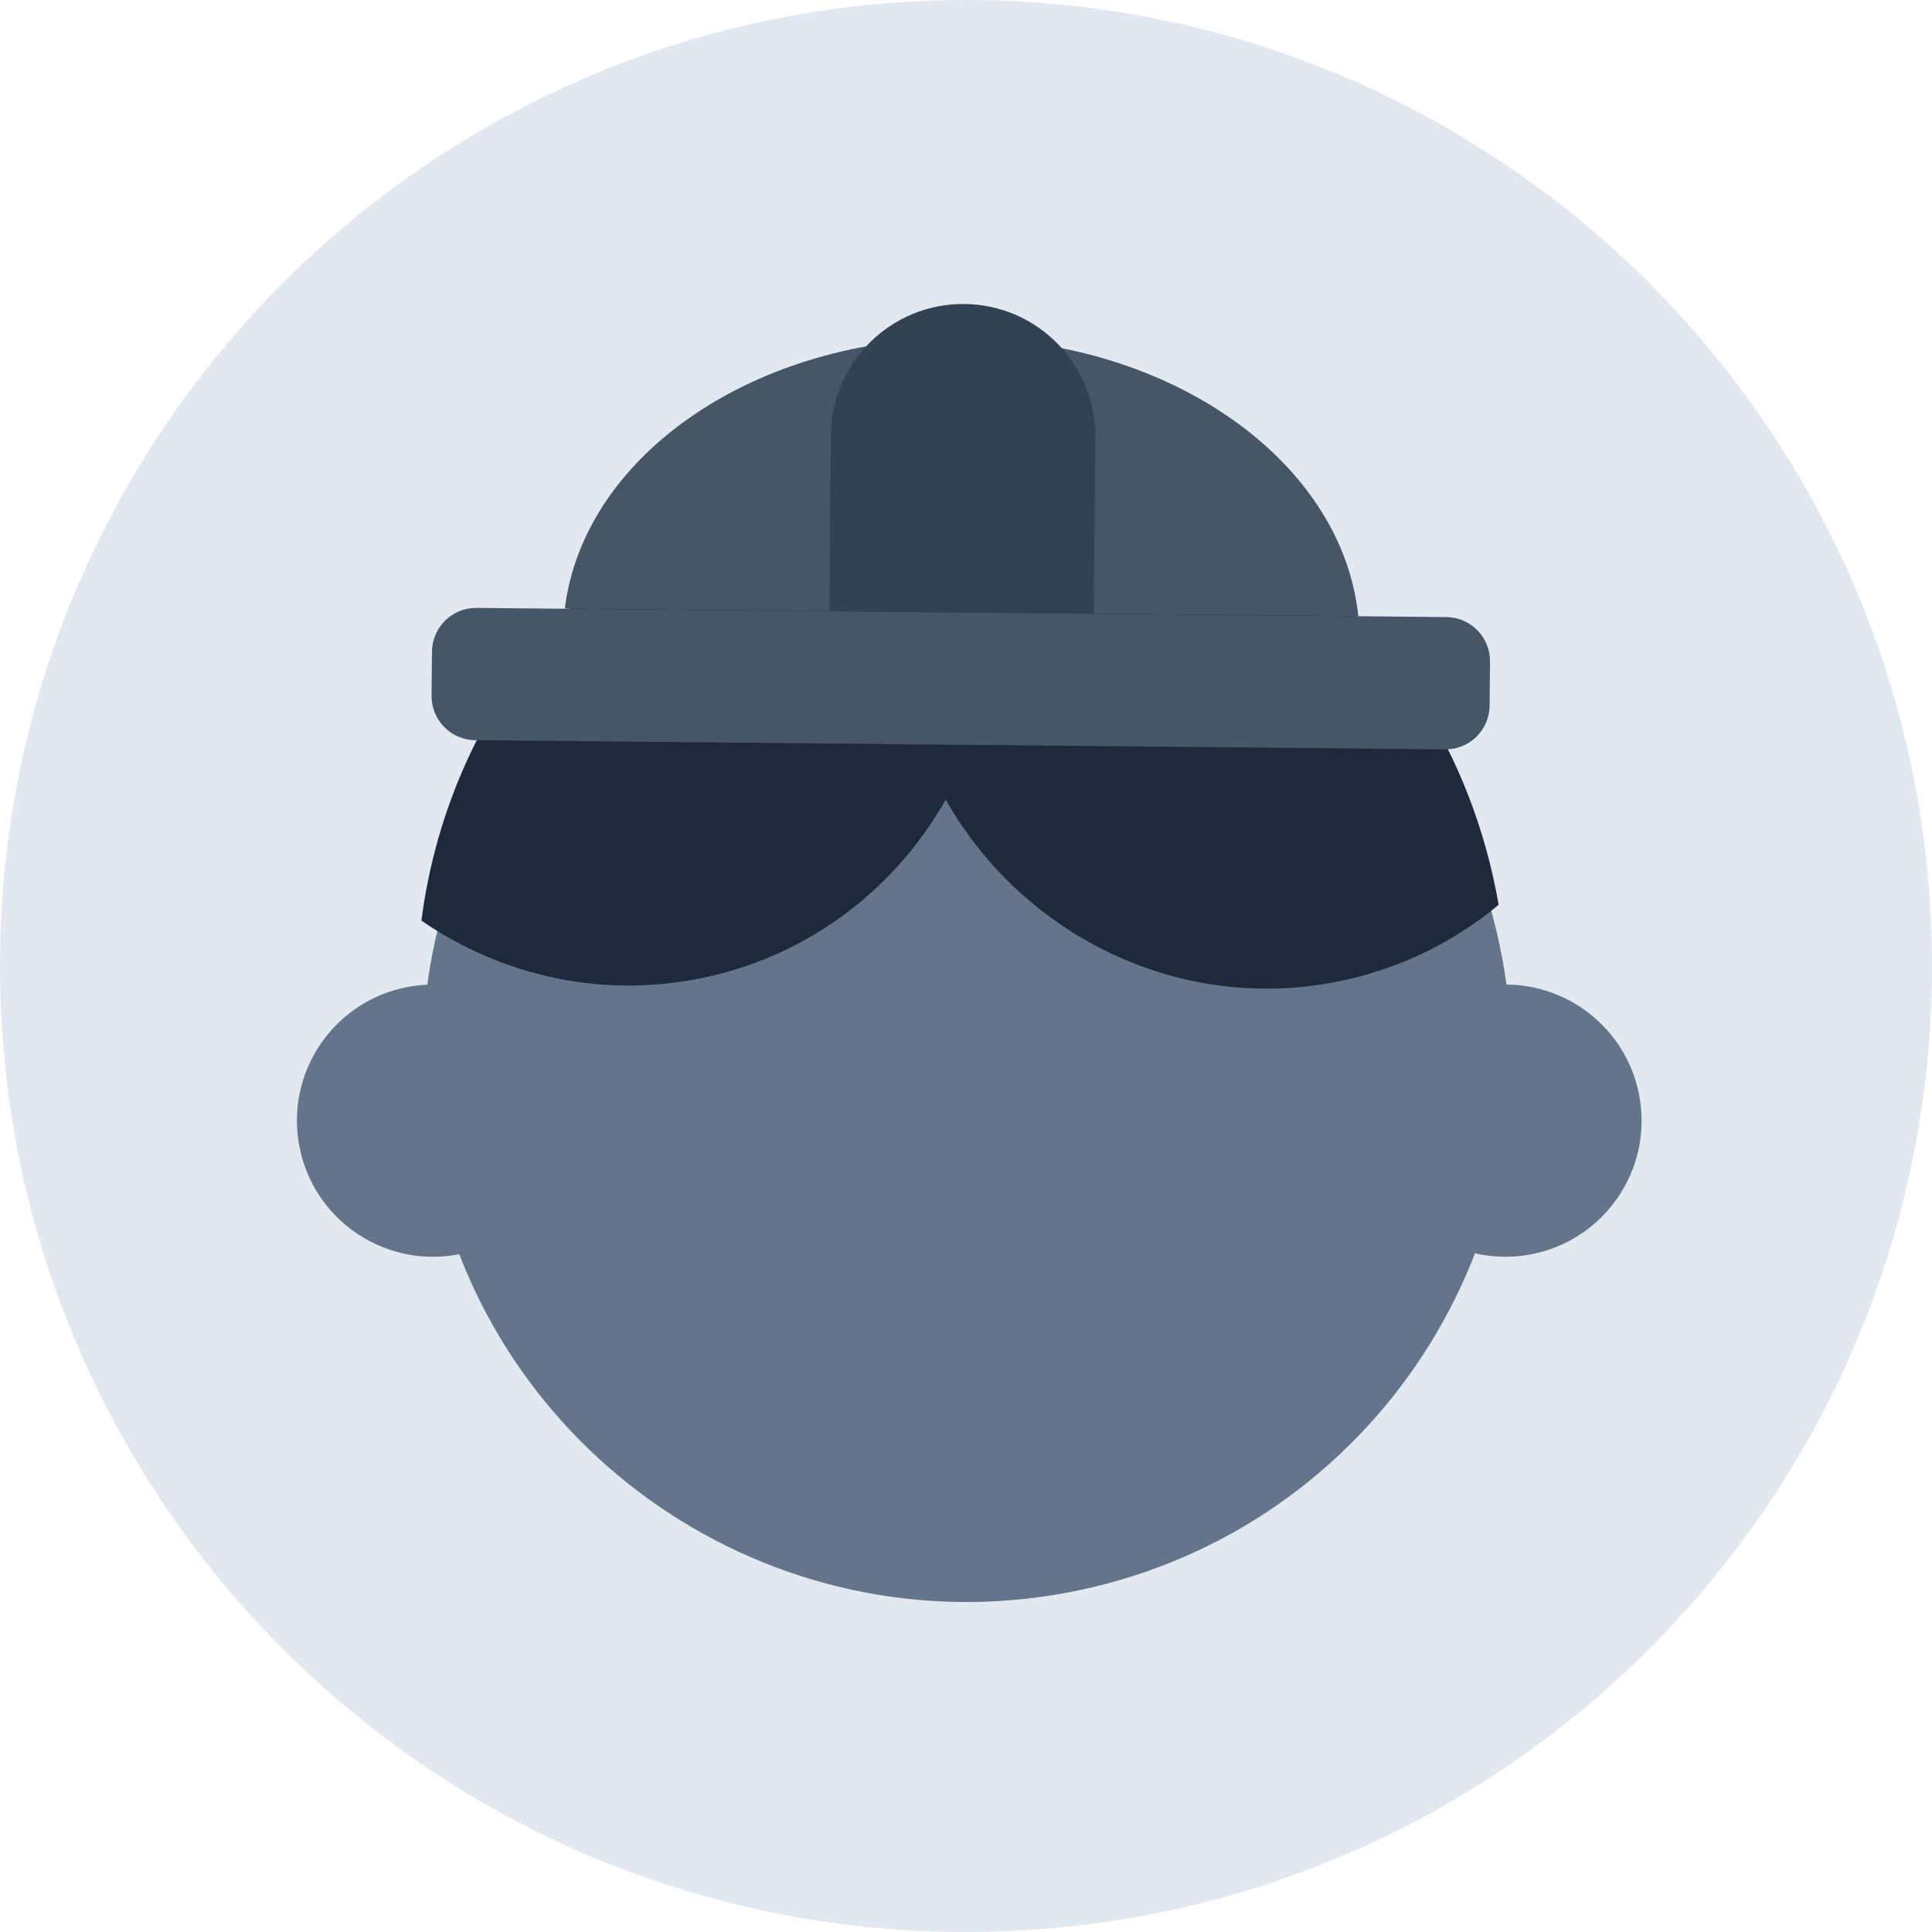
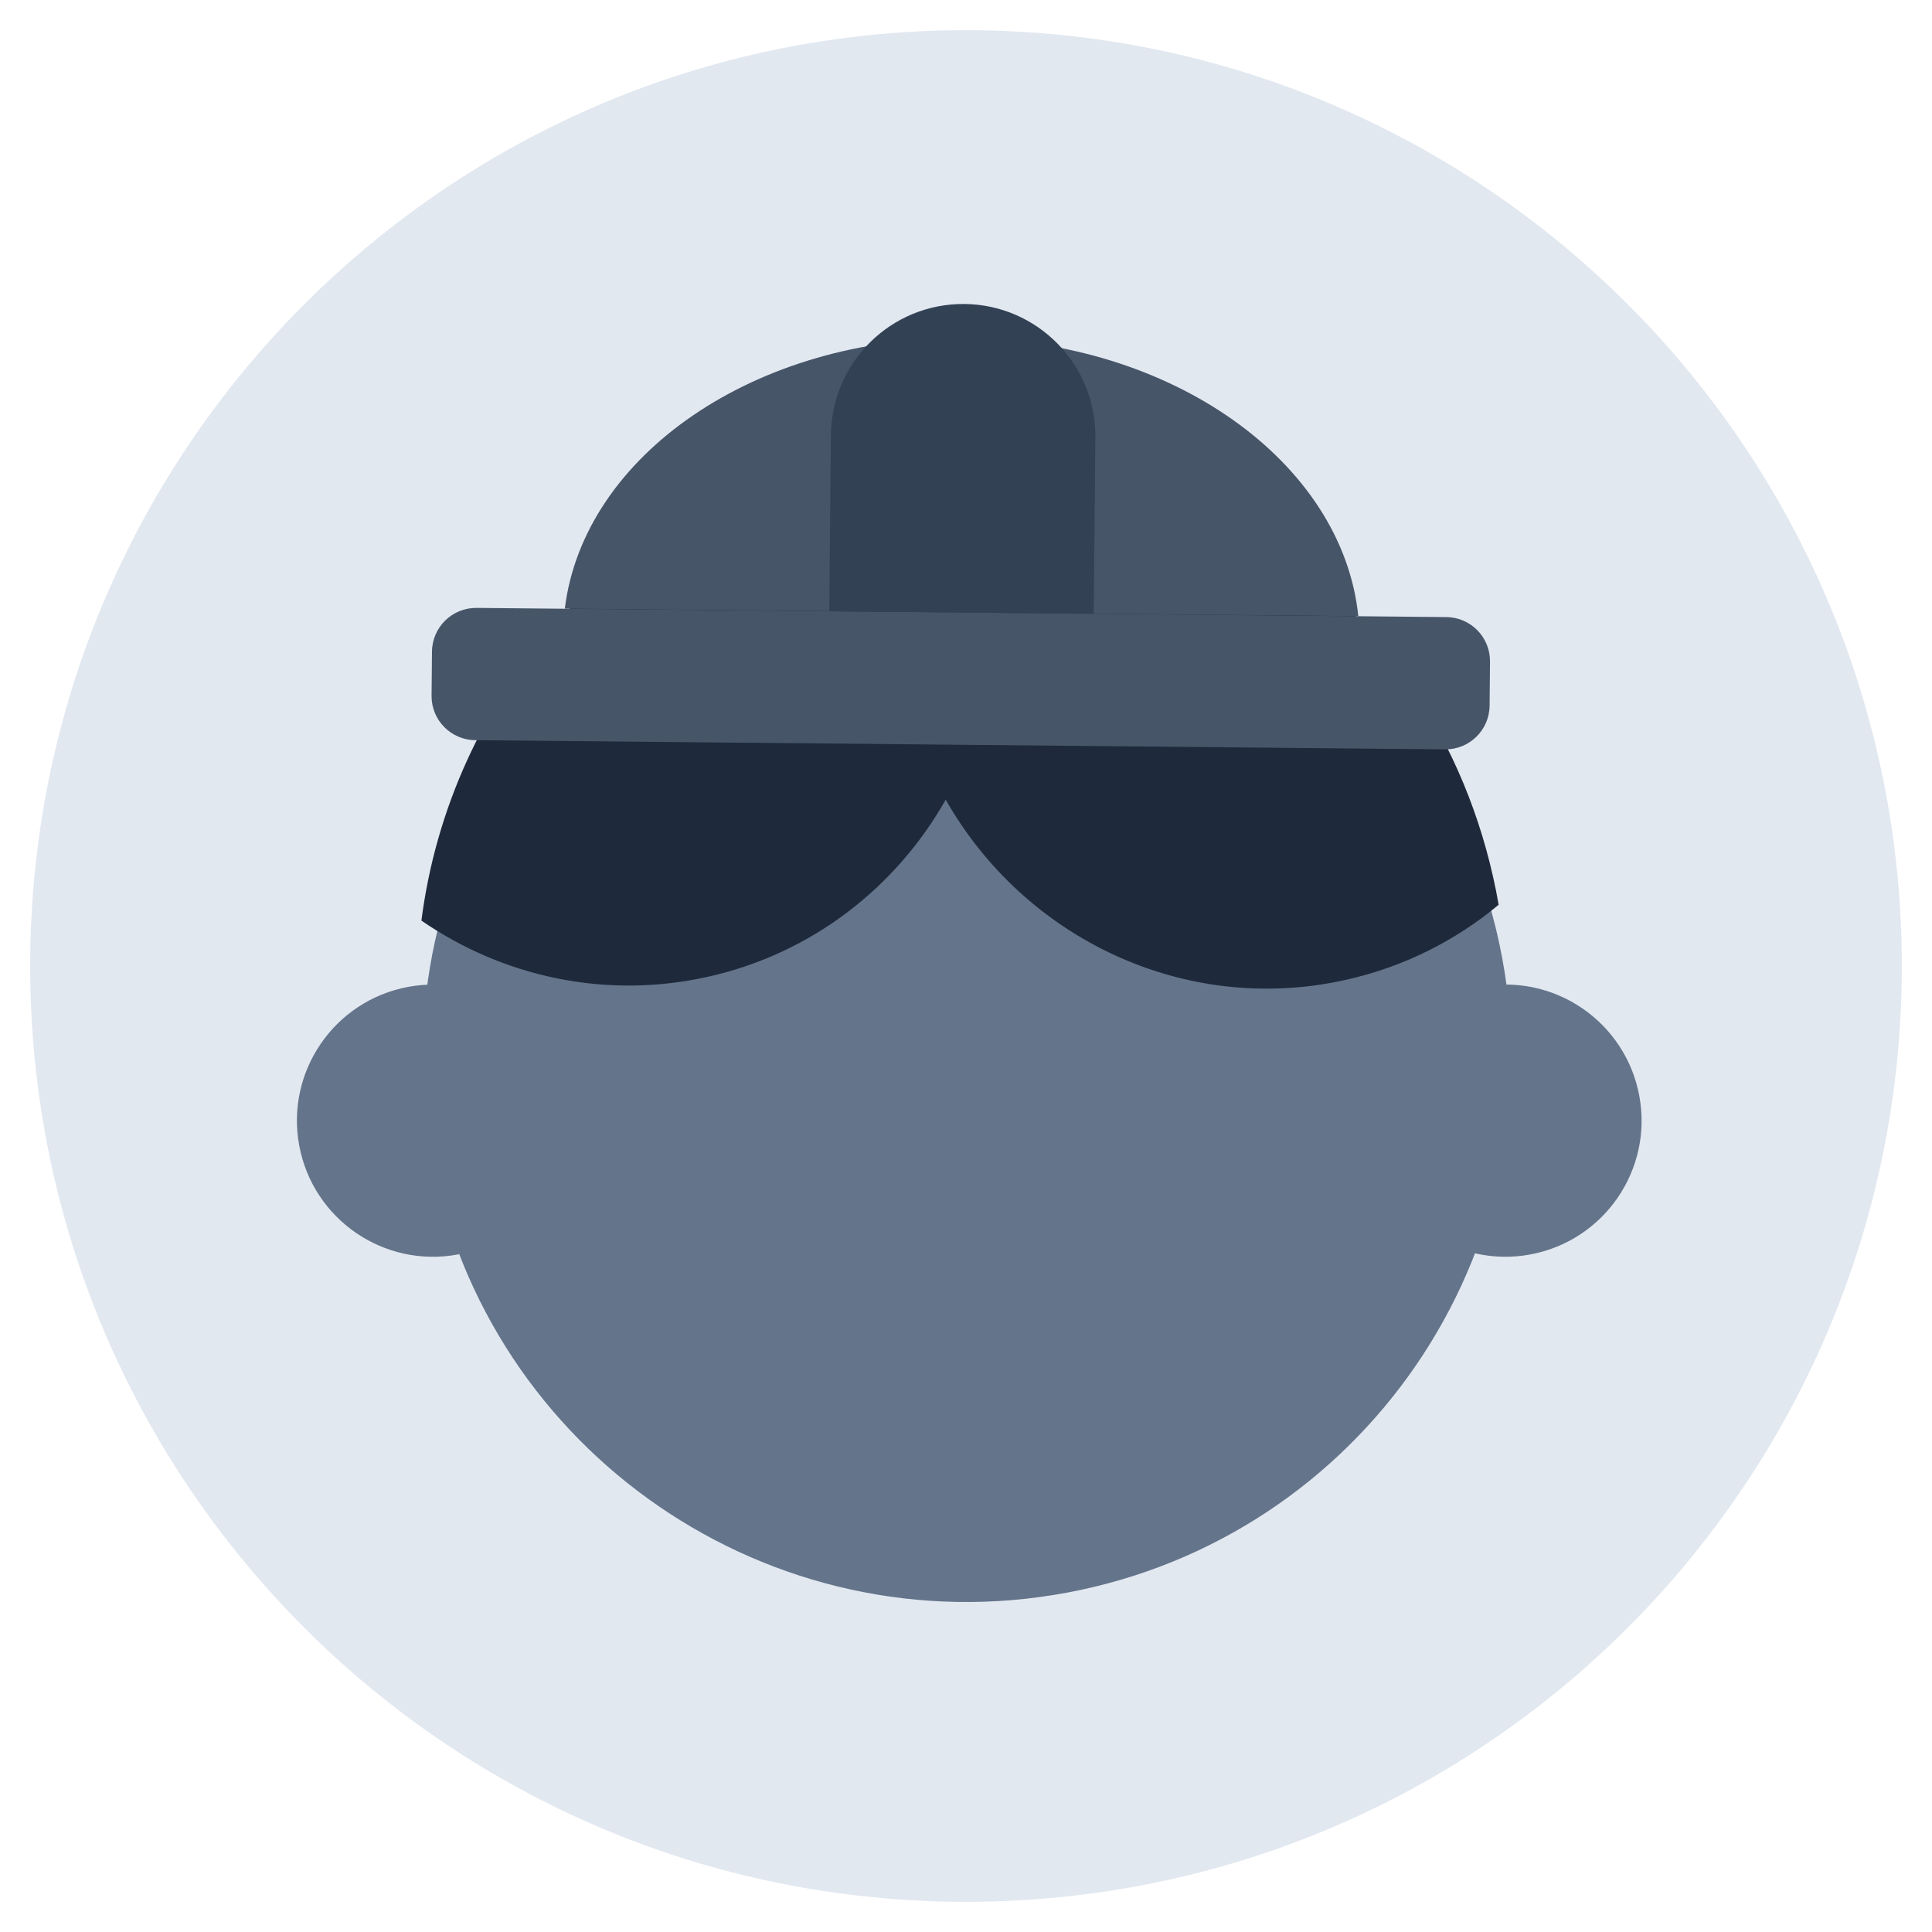
<svg xmlns="http://www.w3.org/2000/svg" width="current" height="current" viewBox="0 0 32 32" fill="none">
-   <circle cx="16" cy="16" r="15.5" fill="#E2E8F0" stroke="#E2E8F0" />
+   <circle cx="16" cy="16" r="15.5" fill="#E2E8F0" />
  <path d="M7.152 19.169C8.065 24.064 12.774 27.293 17.669 26.38C22.565 25.466 25.793 20.758 24.88 15.862C23.967 10.967 19.258 7.738 14.363 8.651C9.467 9.564 6.239 14.273 7.152 19.169Z" fill="#64748B" />
  <circle cx="2.254" cy="2.254" r="2.254" transform="matrix(-0.983048 0.183347 0.183347 0.983048 8.97461 15.9328)" fill="#64748B" />
  <ellipse cx="2.254" cy="2.254" rx="2.254" ry="2.254" transform="matrix(-0.983048 0.183347 0.183347 0.983048 26.7383 15.9326)" fill="#64748B" />
  <path fill-rule="evenodd" clip-rule="evenodd" d="M6.98 15.248C8.326 16.175 10.027 16.56 11.731 16.177C13.46 15.789 14.847 14.688 15.664 13.245C16.968 15.543 19.628 16.828 22.297 16.228C23.257 16.013 24.112 15.577 24.822 14.986C24.796 14.832 24.765 14.677 24.73 14.523C23.619 9.576 18.78 6.45 13.921 7.541C10.134 8.391 7.453 11.553 6.98 15.248Z" fill="#1E293B" />
  <path fill-rule="evenodd" clip-rule="evenodd" d="M22.498 10.206L9.355 10.081C9.667 7.539 12.518 5.569 15.97 5.601C19.422 5.634 22.235 7.658 22.498 10.206Z" fill="#475569" />
  <rect x="7.162" y="10.062" width="17.525" height="2.191" rx="0.73" transform="rotate(0.542194 7.16211 10.0615)" fill="#475569" />
  <path d="M13.762 7.205C13.774 5.995 14.764 5.024 15.974 5.035V5.035C17.183 5.047 18.155 6.037 18.143 7.247L18.116 10.167L13.735 10.126L13.762 7.205Z" fill="#334155" />
</svg>
